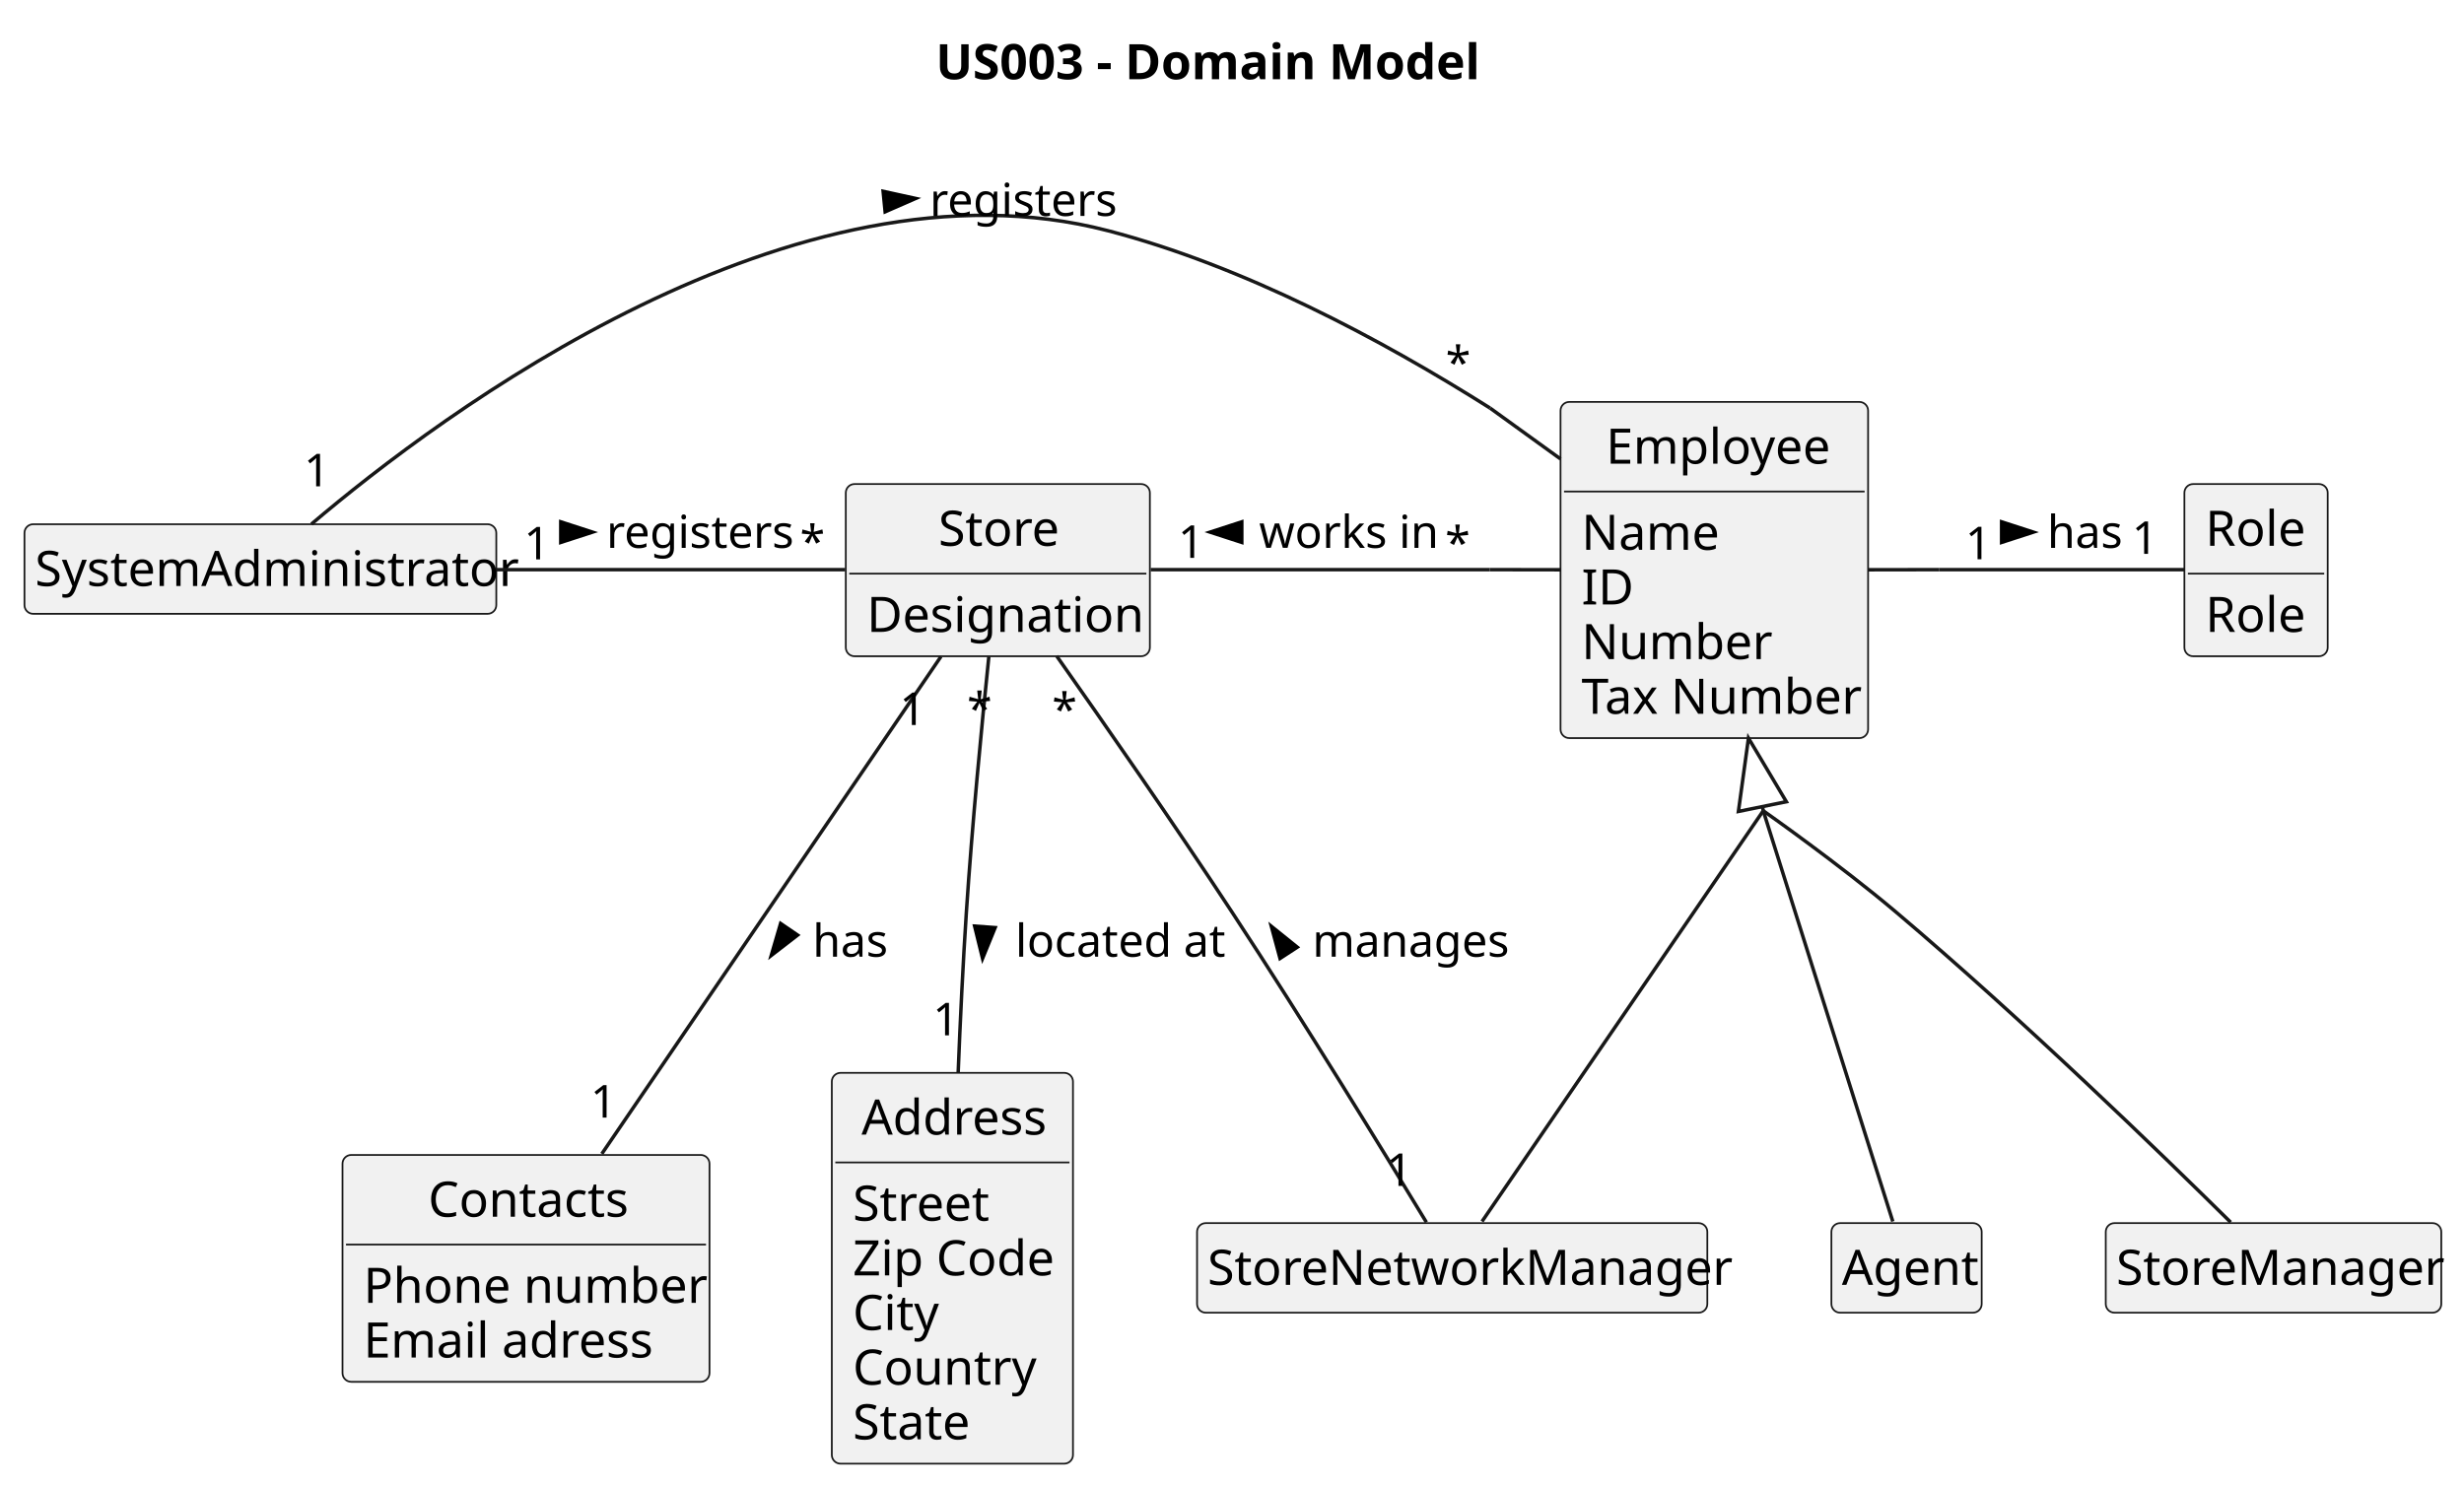
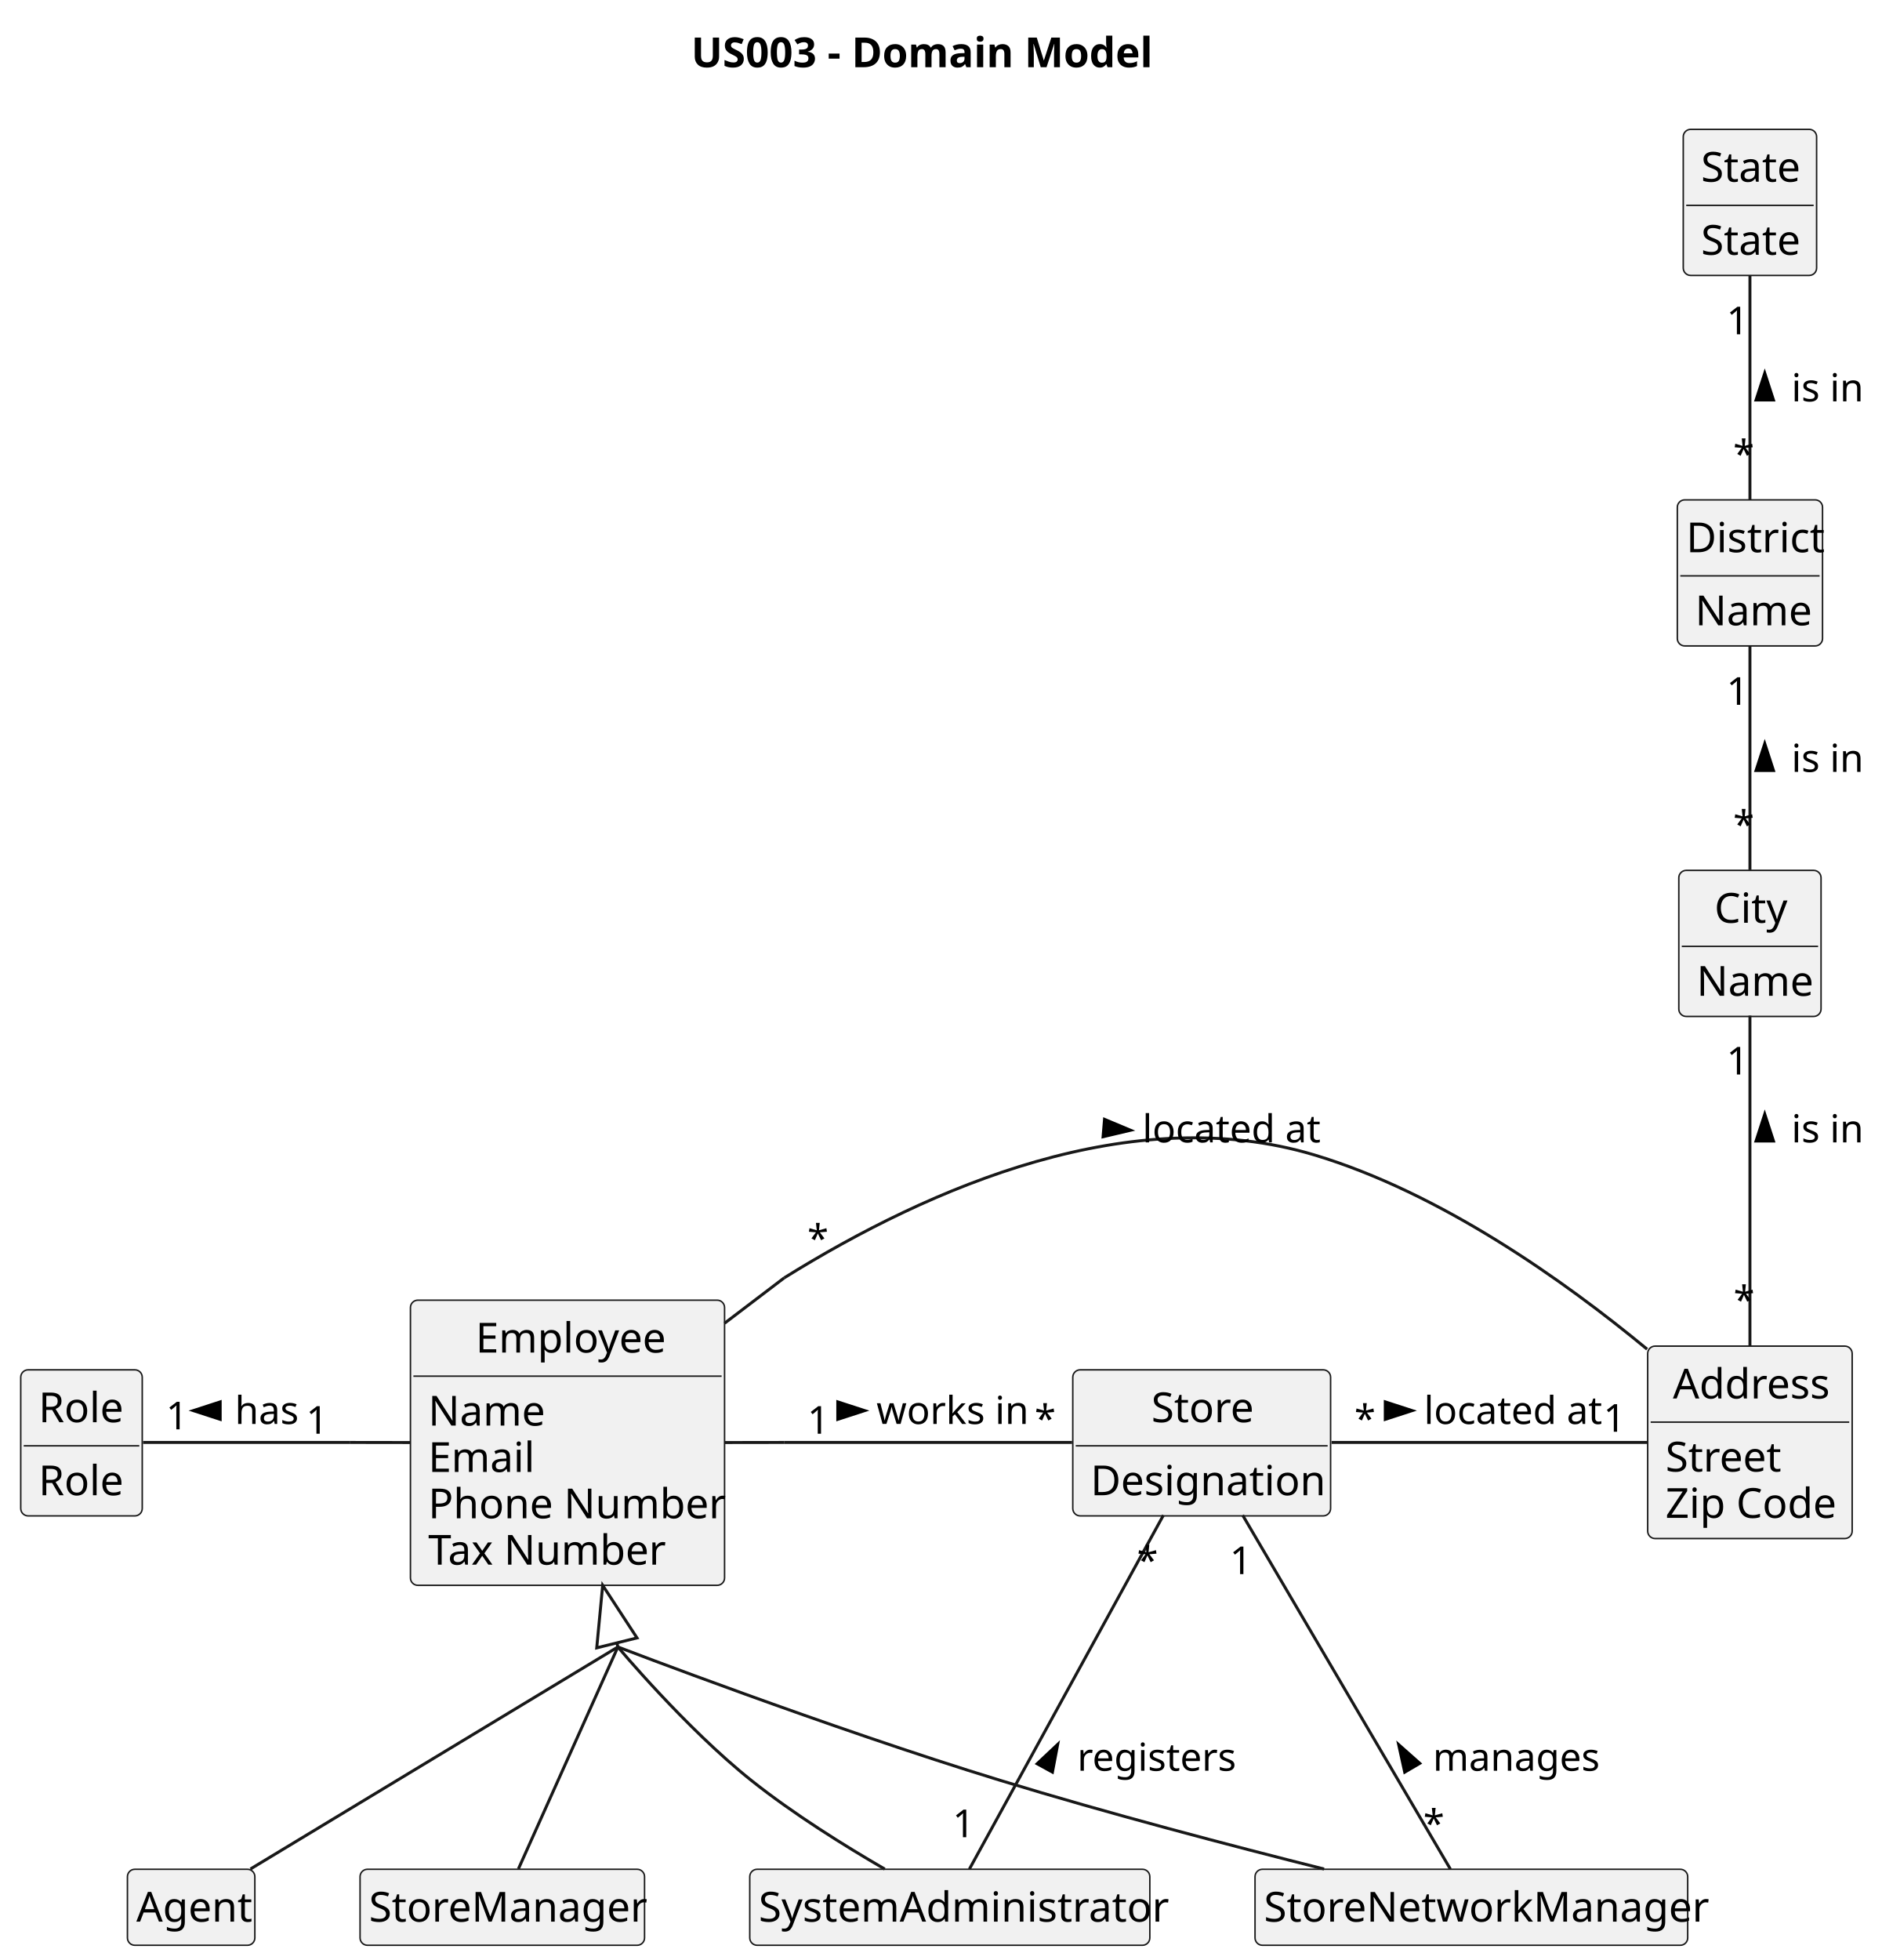
- <svg xmlns="http://www.w3.org/2000/svg" contentStyleType="text/css" height="425px" preserveAspectRatio="none" style="width:705px;height:425px;background:#FFFFFF;" version="1.1" viewBox="0 0 705 425" width="705px" zoomAndPan="magnify">
+ <svg xmlns="http://www.w3.org/2000/svg" contentStyleType="text/css" height="529.6px" preserveAspectRatio="none" style="width:508px;height:529px;background:#FFFFFF;" version="1.1" viewBox="0 0 508 529" width="508.8px" zoomAndPan="magnify">
  <defs />
  <g>
-     <text fill="#000000" font-family="sans-serif" font-size="14" font-weight="bold" lengthAdjust="spacing" textLength="156" x="267.75" y="22.674">US003 - Domain Model</text>
-     <g id="elem_Contacts">
-       <rect codeLine="59" fill="#F1F1F1" height="64.922" id="Contacts" rx="2.5" ry="2.5" style="stroke:#181818;stroke-width:0.5;" width="105" x="98" y="330.521" />
-       <text fill="#000000" font-family="sans-serif" font-size="14" lengthAdjust="spacing" textLength="56" x="122.5" y="348.195">Contacts</text>
-       <line style="stroke:#181818;stroke-width:0.5;" x1="99" x2="202" y1="356.161" y2="356.161" />
-       <text fill="#000000" font-family="sans-serif" font-size="14" lengthAdjust="spacing" textLength="93" x="104" y="372.835">Phone number</text>
-       <text fill="#000000" font-family="sans-serif" font-size="14" lengthAdjust="spacing" textLength="81" x="104" y="388.476">Email adress</text>
-     </g>
+     <text fill="#000000" font-family="sans-serif" font-size="11.2" font-weight="bold" lengthAdjust="spacing" textLength="124.8" x="186.6" y="18.139">US003 - Domain Model</text>
    <g id="elem_SystemAdministrator">
-       <rect codeLine="49" fill="#F1F1F1" height="25.641" id="SystemAdministrator" rx="2.5" ry="2.5" style="stroke:#181818;stroke-width:0.5;" width="135" x="7" y="150.021" />
-       <text fill="#000000" font-family="sans-serif" font-size="14" lengthAdjust="spacing" textLength="129" x="10" y="167.695">SystemAdministrator</text>
+       <rect codeLine="56" fill="#F1F1F1" height="20.512" id="SystemAdministrator" rx="2" ry="2" style="stroke:#181818;stroke-width:0.4;" width="108" x="202.4" y="504.512" />
+       <text fill="#000000" font-family="sans-serif" font-size="11.2" lengthAdjust="spacing" textLength="103.2" x="204.8" y="518.652">SystemAdministrator</text>
    </g>
    <g id="elem_Employee">
-       <rect codeLine="52" fill="#F1F1F1" height="96.203" id="Employee" rx="2.5" ry="2.5" style="stroke:#181818;stroke-width:0.5;" width="88" x="446.5" y="115.021" />
-       <text fill="#000000" font-family="sans-serif" font-size="14" lengthAdjust="spacing" textLength="62" x="459.5" y="132.695">Employee</text>
-       <line style="stroke:#181818;stroke-width:0.5;" x1="447.5" x2="533.5" y1="140.661" y2="140.661" />
-       <text fill="#000000" font-family="sans-serif" font-size="14" lengthAdjust="spacing" textLength="36" x="452.5" y="157.335">Name</text>
-       <text fill="#000000" font-family="sans-serif" font-size="14" lengthAdjust="spacing" textLength="13" x="452.5" y="172.976">ID</text>
-       <text fill="#000000" font-family="sans-serif" font-size="14" lengthAdjust="spacing" textLength="49" x="452.5" y="188.616">Number</text>
-       <text fill="#000000" font-family="sans-serif" font-size="14" lengthAdjust="spacing" textLength="76" x="452.5" y="204.257">Tax Number</text>
+       <rect codeLine="59" fill="#F1F1F1" height="76.963" id="Employee" rx="2" ry="2" style="stroke:#181818;stroke-width:0.4;" width="84.8" x="110.8" y="350.913" />
+       <text fill="#000000" font-family="sans-serif" font-size="11.2" lengthAdjust="spacing" textLength="49.6" x="128.4" y="365.052">Employee</text>
+       <line style="stroke:#181818;stroke-width:0.4;" x1="111.6" x2="194.8" y1="371.425" y2="371.425" />
+       <text fill="#000000" font-family="sans-serif" font-size="11.2" lengthAdjust="spacing" textLength="28.8" x="115.6" y="384.764">Name</text>
+       <text fill="#000000" font-family="sans-serif" font-size="11.2" lengthAdjust="spacing" textLength="27.2" x="115.6" y="397.277">Email</text>
+       <text fill="#000000" font-family="sans-serif" font-size="11.2" lengthAdjust="spacing" textLength="75.2" x="115.6" y="409.789">Phone Number</text>
+       <text fill="#000000" font-family="sans-serif" font-size="11.2" lengthAdjust="spacing" textLength="60.8" x="115.6" y="422.302">Tax Number</text>
    </g>
-     <polygon fill="none" points="500.274,211.224,511.116,229.429,497.397,232.217" style="stroke:#181818;stroke-width:1.0;" />
-     <line style="stroke:#181818;stroke-width:1.0;" x1="504.257" x2="504.5" y1="230.823" y2="232.021" />
-     <line style="stroke:#181818;stroke-width:1.0;" x1="446.5" x2="426.21" y1="163.053" y2="163.021" />
-     <line style="stroke:#181818;stroke-width:1.0;" x1="446.5" x2="426.34" y1="131.342" y2="116.781" />
-     <line style="stroke:#181818;stroke-width:1.0;" x1="534.5" x2="554.89" y1="163.053" y2="163.021" />
+     <polygon fill="none" points="162.695,427.875,171.965,442.068,161.091,444.751" style="stroke:#181818;stroke-width:0.8;" />
+     <line style="stroke:#181818;stroke-width:0.8;" x1="166.528" x2="166.8" y1="443.409" y2="444.512" />
+     <line style="stroke:#181818;stroke-width:0.8;" x1="195.6" x2="211.64" y1="389.335" y2="389.312" />
+     <line style="stroke:#181818;stroke-width:0.8;" x1="110.8" x2="94.56" y1="389.335" y2="389.312" />
+     <line style="stroke:#181818;stroke-width:0.8;" x1="195.6" x2="211.704" y1="357.139" y2="344.889" />
    <g id="elem_Role">
-       <rect codeLine="32" fill="#F1F1F1" height="49.281" id="Role" rx="2.5" ry="2.5" style="stroke:#181818;stroke-width:0.5;" width="41" x="625" y="138.521" />
-       <text fill="#000000" font-family="sans-serif" font-size="14" lengthAdjust="spacing" textLength="29" x="631" y="156.195">Role</text>
-       <line style="stroke:#181818;stroke-width:0.5;" x1="626" x2="665" y1="164.161" y2="164.161" />
-       <text fill="#000000" font-family="sans-serif" font-size="14" lengthAdjust="spacing" textLength="29" x="631" y="180.835">Role</text>
+       <rect codeLine="30" fill="#F1F1F1" height="39.425" id="Role" rx="2" ry="2" style="stroke:#181818;stroke-width:0.4;" width="32.8" x="5.6" y="369.712" />
+       <text fill="#000000" font-family="sans-serif" font-size="11.2" lengthAdjust="spacing" textLength="23.2" x="10.4" y="383.852">Role</text>
+       <line style="stroke:#181818;stroke-width:0.4;" x1="6.4" x2="37.6" y1="390.225" y2="390.225" />
+       <text fill="#000000" font-family="sans-serif" font-size="11.2" lengthAdjust="spacing" textLength="23.2" x="10.4" y="403.564">Role</text>
    </g>
    <g id="elem_Agent">
-       <rect codeLine="22" fill="#F1F1F1" height="25.641" id="Agent" rx="2.5" ry="2.5" style="stroke:#181818;stroke-width:0.5;" width="43" x="524" y="350.021" />
-       <text fill="#000000" font-family="sans-serif" font-size="14" lengthAdjust="spacing" textLength="37" x="527" y="367.695">Agent</text>
+       <rect codeLine="20" fill="#F1F1F1" height="20.512" id="Agent" rx="2" ry="2" style="stroke:#181818;stroke-width:0.4;" width="34.4" x="34.4" y="504.512" />
+       <text fill="#000000" font-family="sans-serif" font-size="11.2" lengthAdjust="spacing" textLength="29.6" x="36.8" y="518.652">Agent</text>
    </g>
    <g id="elem_StoreManager">
-       <rect codeLine="24" fill="#F1F1F1" height="25.641" id="StoreManager" rx="2.5" ry="2.5" style="stroke:#181818;stroke-width:0.5;" width="96" x="602.5" y="350.021" />
-       <text fill="#000000" font-family="sans-serif" font-size="14" lengthAdjust="spacing" textLength="90" x="605.5" y="367.695">StoreManager</text>
+       <rect codeLine="22" fill="#F1F1F1" height="20.512" id="StoreManager" rx="2" ry="2" style="stroke:#181818;stroke-width:0.4;" width="76.8" x="97.2" y="504.512" />
+       <text fill="#000000" font-family="sans-serif" font-size="11.2" lengthAdjust="spacing" textLength="72" x="99.6" y="518.652">StoreManager</text>
    </g>
    <g id="elem_StoreNetworkManager">
-       <rect codeLine="26" fill="#F1F1F1" height="25.641" id="StoreNetworkManager" rx="2.5" ry="2.5" style="stroke:#181818;stroke-width:0.5;" width="146" x="342.5" y="350.021" />
-       <text fill="#000000" font-family="sans-serif" font-size="14" lengthAdjust="spacing" textLength="140" x="345.5" y="367.695">StoreNetworkManager</text>
+       <rect codeLine="24" fill="#F1F1F1" height="20.512" id="StoreNetworkManager" rx="2" ry="2" style="stroke:#181818;stroke-width:0.4;" width="116.8" x="338.8" y="504.512" />
+       <text fill="#000000" font-family="sans-serif" font-size="11.2" lengthAdjust="spacing" textLength="112" x="341.2" y="518.652">StoreNetworkManager</text>
    </g>
    <g id="elem_Store">
-       <rect codeLine="36" fill="#F1F1F1" height="49.281" id="Store" rx="2.5" ry="2.5" style="stroke:#181818;stroke-width:0.5;" width="87" x="242" y="138.521" />
-       <text fill="#000000" font-family="sans-serif" font-size="14" lengthAdjust="spacing" textLength="34" x="268.5" y="156.195">Store</text>
-       <line style="stroke:#181818;stroke-width:0.5;" x1="243" x2="328" y1="164.161" y2="164.161" />
-       <text fill="#000000" font-family="sans-serif" font-size="14" lengthAdjust="spacing" textLength="75" x="248" y="180.835">Designation</text>
+       <rect codeLine="34" fill="#F1F1F1" height="39.425" id="Store" rx="2" ry="2" style="stroke:#181818;stroke-width:0.4;" width="69.6" x="289.6" y="369.712" />
+       <text fill="#000000" font-family="sans-serif" font-size="11.2" lengthAdjust="spacing" textLength="27.2" x="310.8" y="383.852">Store</text>
+       <line style="stroke:#181818;stroke-width:0.4;" x1="290.4" x2="358.4" y1="390.225" y2="390.225" />
+       <text fill="#000000" font-family="sans-serif" font-size="11.2" lengthAdjust="spacing" textLength="60" x="294.4" y="403.564">Designation</text>
    </g>
    <g id="elem_Address">
-       <rect codeLine="41" fill="#F1F1F1" height="111.844" id="Address" rx="2.5" ry="2.5" style="stroke:#181818;stroke-width:0.5;" width="69" x="238" y="307.021" />
-       <text fill="#000000" font-family="sans-serif" font-size="14" lengthAdjust="spacing" textLength="52" x="246.5" y="324.695">Address</text>
-       <line style="stroke:#181818;stroke-width:0.5;" x1="239" x2="306" y1="332.661" y2="332.661" />
-       <text fill="#000000" font-family="sans-serif" font-size="14" lengthAdjust="spacing" textLength="38" x="244" y="349.335">Street</text>
-       <text fill="#000000" font-family="sans-serif" font-size="14" lengthAdjust="spacing" textLength="57" x="244" y="364.976">Zip Code</text>
-       <text fill="#000000" font-family="sans-serif" font-size="14" lengthAdjust="spacing" textLength="24" x="244" y="380.616">City</text>
-       <text fill="#000000" font-family="sans-serif" font-size="14" lengthAdjust="spacing" textLength="50" x="244" y="396.257">Country</text>
-       <text fill="#000000" font-family="sans-serif" font-size="14" lengthAdjust="spacing" textLength="33" x="244" y="411.898">State</text>
+       <rect codeLine="39" fill="#F1F1F1" height="51.938" id="Address" rx="2" ry="2" style="stroke:#181818;stroke-width:0.4;" width="55.2" x="444.8" y="363.312" />
+       <text fill="#000000" font-family="sans-serif" font-size="11.2" lengthAdjust="spacing" textLength="41.6" x="451.6" y="377.452">Address</text>
+       <line style="stroke:#181818;stroke-width:0.4;" x1="445.6" x2="499.2" y1="383.825" y2="383.825" />
+       <text fill="#000000" font-family="sans-serif" font-size="11.2" lengthAdjust="spacing" textLength="30.4" x="449.6" y="397.164">Street</text>
+       <text fill="#000000" font-family="sans-serif" font-size="11.2" lengthAdjust="spacing" textLength="45.6" x="449.6" y="409.677">Zip Code</text>
    </g>
-     <g id="link_SystemAdministrator_Store">
-       <path codeLine="64" d="M142.13,163.021 C174.8,163.021 213.05,163.021 241.82,163.021 " fill="none" id="SystemAdministrator-Store" style="stroke:#181818;stroke-width:1.0;" />
-       <polygon fill="#000000" points="169.5,152.282,160.455,149.343,160.455,155.221,169.5,152.282" style="stroke:#000000;stroke-width:1.0;" />
-       <text fill="#000000" font-family="sans-serif" font-size="13" lengthAdjust="spacing" textLength="50" x="173.5" y="156.789">registers</text>
-       <text fill="#000000" font-family="sans-serif" font-size="13" lengthAdjust="spacing" textLength="7" x="149.91" y="160.072">1</text>
-       <text fill="#000000" font-family="sans-serif" font-size="13" lengthAdjust="spacing" textLength="5" x="228.883" y="159.607">*</text>
+     <g id="elem_District">
+       <rect codeLine="44" fill="#F1F1F1" height="39.425" id="District" rx="2" ry="2" style="stroke:#181818;stroke-width:0.4;" width="39.2" x="452.8" y="134.912" />
+       <text fill="#000000" font-family="sans-serif" font-size="11.2" lengthAdjust="spacing" textLength="34.4" x="455.2" y="149.052">District</text>
+       <line style="stroke:#181818;stroke-width:0.4;" x1="453.6" x2="491.2" y1="155.425" y2="155.425" />
+       <text fill="#000000" font-family="sans-serif" font-size="11.2" lengthAdjust="spacing" textLength="28.8" x="457.6" y="168.764">Name</text>
+     </g>
+     <g id="elem_City">
+       <rect codeLine="48" fill="#F1F1F1" height="39.425" id="City" rx="2" ry="2" style="stroke:#181818;stroke-width:0.4;" width="38.4" x="453.2" y="234.912" />
+       <text fill="#000000" font-family="sans-serif" font-size="11.2" lengthAdjust="spacing" textLength="19.2" x="462.8" y="249.052">City</text>
+       <line style="stroke:#181818;stroke-width:0.4;" x1="454" x2="490.8" y1="255.425" y2="255.425" />
+       <text fill="#000000" font-family="sans-serif" font-size="11.2" lengthAdjust="spacing" textLength="28.8" x="458" y="268.764">Name</text>
+     </g>
+     <g id="elem_State">
+       <rect codeLine="52" fill="#F1F1F1" height="39.425" id="State" rx="2" ry="2" style="stroke:#181818;stroke-width:0.4;" width="36" x="454.4" y="34.913" />
+       <text fill="#000000" font-family="sans-serif" font-size="11.2" lengthAdjust="spacing" textLength="26.4" x="459.2" y="49.052">State</text>
+       <line style="stroke:#181818;stroke-width:0.4;" x1="455.2" x2="489.6" y1="55.425" y2="55.425" />
+       <text fill="#000000" font-family="sans-serif" font-size="11.2" lengthAdjust="spacing" textLength="26.4" x="459.2" y="68.764">State</text>
+     </g>
+     <g id="link_Employee_Agent">
+       <path codeLine="69" d="M166.8,444.512 C166.8,444.512 99.272,485.312 67.616,504.433 " fill="none" id="Employee-backto-Agent" style="stroke:#181818;stroke-width:0.8;" />
+     </g>
+     <g id="link_Employee_StoreNetworkManager">
+       <path codeLine="70" d="M166.8,444.512 C166.8,444.512 223.552,466.296 270,480.512 C299.048,489.401 332.248,498.12 357.44,504.449 " fill="none" id="Employee-backto-StoreNetworkManager" style="stroke:#181818;stroke-width:0.8;" />
+     </g>
+     <g id="link_Employee_StoreManager">
+       <path codeLine="71" d="M166.8,444.512 C166.8,444.512 148.512,485.312 139.936,504.433 " fill="none" id="Employee-backto-StoreManager" style="stroke:#181818;stroke-width:0.8;" />
+     </g>
+     <g id="link_Employee_SystemAdministrator">
+       <path codeLine="72" d="M166.8,444.512 C166.8,444.512 185.104,466.416 202.8,480.512 C214.136,489.545 228.032,498.192 238.84,504.457 " fill="none" id="Employee-backto-SystemAdministrator" style="stroke:#181818;stroke-width:0.8;" />
+     </g>
+     <g id="link_Store_SystemAdministrator">
+       <path codeLine="74" d="M314.072,408.945 C299.36,435.776 272.904,484.017 261.672,504.497 " fill="none" id="Store-SystemAdministrator" style="stroke:#181818;stroke-width:0.8;" />
+       <polygon fill="#000000" points="285.523,470.815,279.983,476.029,284.106,478.29,285.523,470.815" style="stroke:#000000;stroke-width:0.8;" />
+       <text fill="#000000" font-family="sans-serif" font-size="10.4" lengthAdjust="spacing" textLength="40" x="290.8" y="477.927">registers</text>
+       <text fill="#000000" font-family="sans-serif" font-size="10.4" lengthAdjust="spacing" textLength="4" x="306.913" y="424.85">*</text>
+       <text fill="#000000" font-family="sans-serif" font-size="10.4" lengthAdjust="spacing" textLength="5.6" x="257.154" y="495.859">1</text>
    </g>
    <g id="link_Store_Address">
-       <path codeLine="66" d="M282.93,187.911 C280.9,207.531 278.15,236.041 276.5,261.021 C275.52,275.901 274.74,292.041 274.15,306.951 " fill="none" id="Store-Address" style="stroke:#181818;stroke-width:1.0;" />
-       <polygon fill="#000000" points="281.132,274.269,284.728,265.464,278.867,265.032,281.132,274.269" style="stroke:#000000;stroke-width:1.0;" />
-       <text fill="#000000" font-family="sans-serif" font-size="13" lengthAdjust="spacing" textLength="57" x="290.5" y="273.789">located at</text>
-       <text fill="#000000" font-family="sans-serif" font-size="13" lengthAdjust="spacing" textLength="5" x="276.694" y="207.482">*</text>
-       <text fill="#000000" font-family="sans-serif" font-size="13" lengthAdjust="spacing" textLength="7" x="266.901" y="296.29">1</text>
+       <path codeLine="76" d="M359.472,389.312 C385.544,389.312 420.632,389.312 444.736,389.312 " fill="none" id="Store-Address" style="stroke:#181818;stroke-width:0.8;" />
+       <polygon fill="#000000" points="381.2,380.722,373.964,378.371,373.964,383.073,381.2,380.722" style="stroke:#000000;stroke-width:0.8;" />
+       <text fill="#000000" font-family="sans-serif" font-size="10.4" lengthAdjust="spacing" textLength="45.6" x="384.4" y="384.327">located at</text>
+       <text fill="#000000" font-family="sans-serif" font-size="10.4" lengthAdjust="spacing" textLength="4" x="365.612" y="386.616">*</text>
+       <text fill="#000000" font-family="sans-serif" font-size="10.4" lengthAdjust="spacing" textLength="5.6" x="432.853" y="386.422">1</text>
    </g>
-     <g id="link_Store_Employee">
-       <path codeLine="68" d="M329.23,163.021 C357.45,163.021 394.65,163.021 426.21,163.021 " fill="none" id="Store-Employee" style="stroke:#181818;stroke-width:1.0;" />
-       <polygon fill="#000000" points="346.25,152.282,355.295,155.221,355.295,149.343,346.25,152.282" style="stroke:#000000;stroke-width:1.0;" />
-       <text fill="#000000" font-family="sans-serif" font-size="13" lengthAdjust="spacing" textLength="48" x="360.25" y="156.789">works in</text>
-       <text fill="#000000" font-family="sans-serif" font-size="13" lengthAdjust="spacing" textLength="7" x="337.053" y="159.65">1</text>
-       <text fill="#000000" font-family="sans-serif" font-size="13" lengthAdjust="spacing" textLength="5" x="413.487" y="159.998">*</text>
+     <g id="link_Employee_Store">
+       <path codeLine="77" d="M211.64,389.312 C237.504,389.312 267.056,389.312 289.416,389.312 " fill="none" id="Employee-Store" style="stroke:#181818;stroke-width:0.8;" />
+       <polygon fill="#000000" points="233.4,380.722,226.164,378.371,226.164,383.073,233.4,380.722" style="stroke:#000000;stroke-width:0.8;" />
+       <text fill="#000000" font-family="sans-serif" font-size="10.4" lengthAdjust="spacing" textLength="38.4" x="236.6" y="384.327">works in</text>
+       <text fill="#000000" font-family="sans-serif" font-size="10.4" lengthAdjust="spacing" textLength="5.6" x="217.955" y="386.963">1</text>
+       <text fill="#000000" font-family="sans-serif" font-size="10.4" lengthAdjust="spacing" textLength="4" x="279.291" y="386.616">*</text>
    </g>
-     <g id="link_SystemAdministrator_Employee">
-       <path codeLine="70" d="M89.1,149.981 C126.15,118.511 227.27,42.641 317,66.021 C355.74,76.111 394.99,96.981 426.34,116.781 " fill="none" id="SystemAdministrator-Employee" style="stroke:#181818;stroke-width:1.0;" />
-       <polygon fill="#000000" points="261.976,56.792,252.686,54.754,253.262,60.603,261.976,56.792" style="stroke:#000000;stroke-width:1.0;" />
-       <text fill="#000000" font-family="sans-serif" font-size="13" lengthAdjust="spacing" textLength="50" x="266" y="61.789">registers</text>
-       <text fill="#000000" font-family="sans-serif" font-size="13" lengthAdjust="spacing" textLength="7" x="86.956" y="139.175">1</text>
-       <text fill="#000000" font-family="sans-serif" font-size="13" lengthAdjust="spacing" textLength="5" x="413.632" y="108.412">*</text>
+     <g id="link_Role_Employee">
+       <path codeLine="79" d="M38.616,389.312 C52.824,389.312 74.144,389.312 94.56,389.312 " fill="none" id="Role-Employee" style="stroke:#181818;stroke-width:0.8;" />
+       <polygon fill="#000000" points="52.2,380.722,59.436,383.073,59.436,378.371,52.2,380.722" style="stroke:#000000;stroke-width:0.8;" />
+       <text fill="#000000" font-family="sans-serif" font-size="10.4" lengthAdjust="spacing" textLength="16.8" x="63.4" y="384.327">has</text>
+       <text fill="#000000" font-family="sans-serif" font-size="10.4" lengthAdjust="spacing" textLength="5.6" x="44.805" y="385.773">1</text>
+       <text fill="#000000" font-family="sans-serif" font-size="10.4" lengthAdjust="spacing" textLength="5.6" x="82.624" y="386.963">1</text>
    </g>
-     <g id="link_Employee_Role">
-       <path codeLine="72" d="M554.89,163.021 C580.01,163.021 607.02,163.021 624.95,163.021 " fill="none" id="Employee-Role" style="stroke:#181818;stroke-width:1.0;" />
-       <polygon fill="#000000" points="581.75,152.282,572.705,149.343,572.705,155.221,581.75,152.282" style="stroke:#000000;stroke-width:1.0;" />
-       <text fill="#000000" font-family="sans-serif" font-size="13" lengthAdjust="spacing" textLength="21" x="585.75" y="156.789">has</text>
-       <text fill="#000000" font-family="sans-serif" font-size="13" lengthAdjust="spacing" textLength="7" x="562.316" y="160.041">1</text>
-       <text fill="#000000" font-family="sans-serif" font-size="13" lengthAdjust="spacing" textLength="7" x="609.983" y="158.511">1</text>
+     <g id="link_Store_StoreNetworkManager">
+       <path codeLine="81" d="M335.456,408.945 C351.208,435.776 379.528,484.017 391.552,504.497 " fill="none" id="Store-StoreNetworkManager" style="stroke:#181818;stroke-width:0.8;" />
+       <polygon fill="#000000" points="377.575,470.872,379.211,478.303,383.266,475.922,377.575,470.872" style="stroke:#000000;stroke-width:0.8;" />
+       <text fill="#000000" font-family="sans-serif" font-size="10.4" lengthAdjust="spacing" textLength="42.4" x="386.8" y="477.927">manages</text>
+       <text fill="#000000" font-family="sans-serif" font-size="10.4" lengthAdjust="spacing" textLength="5.6" x="331.972" y="424.85">1</text>
+       <text fill="#000000" font-family="sans-serif" font-size="10.4" lengthAdjust="spacing" textLength="4" x="384.206" y="495.859">*</text>
    </g>
-     <g id="link_Employee_StoreNetworkManager">
-       <path codeLine="74" d="M504.5,232.021 C504.5,232.021 446.31,317.021 424.03,349.561 " fill="none" id="Employee-backto-StoreNetworkManager" style="stroke:#181818;stroke-width:1.0;" />
+     <g id="link_City_Address">
+       <path codeLine="83" d="M472.4,274.113 C472.4,297.425 472.4,337.233 472.4,363.209 " fill="none" id="City-Address" style="stroke:#181818;stroke-width:0.8;" />
+       <polygon fill="#000000" points="476.4,300.722,474.049,307.958,478.751,307.958,476.4,300.722" style="stroke:#000000;stroke-width:0.8;" />
+       <text fill="#000000" font-family="sans-serif" font-size="10.4" lengthAdjust="spacing" textLength="19.2" x="483.6" y="308.327">is in</text>
+       <text fill="#000000" font-family="sans-serif" font-size="10.4" lengthAdjust="spacing" textLength="5.6" x="466.082" y="290.01">1</text>
+       <text fill="#000000" font-family="sans-serif" font-size="10.4" lengthAdjust="spacing" textLength="4" x="467.962" y="354.541">*</text>
    </g>
-     <g id="link_Employee_StoreManager">
-       <path codeLine="76" d="M504.5,232.021 C504.5,232.021 526.28,247.301 542.5,261.021 C578.57,291.521 618.58,330.351 638.24,349.781 " fill="none" id="Employee-backto-StoreManager" style="stroke:#181818;stroke-width:1.0;" />
+     <g id="link_District_City">
+       <path codeLine="85" d="M472.4,174.288 C472.4,191.713 472.4,217.393 472.4,234.8 " fill="none" id="District-City" style="stroke:#181818;stroke-width:0.8;" />
+       <polygon fill="#000000" points="476.4,200.722,474.049,207.958,478.751,207.958,476.4,200.722" style="stroke:#000000;stroke-width:0.8;" />
+       <text fill="#000000" font-family="sans-serif" font-size="10.4" lengthAdjust="spacing" textLength="19.2" x="483.6" y="208.327">is in</text>
+       <text fill="#000000" font-family="sans-serif" font-size="10.4" lengthAdjust="spacing" textLength="5.6" x="466.082" y="190.231">1</text>
+       <text fill="#000000" font-family="sans-serif" font-size="10.4" lengthAdjust="spacing" textLength="4" x="467.863" y="226.239">*</text>
    </g>
-     <g id="link_Employee_Agent">
-       <path codeLine="78" d="M504.5,232.021 C504.5,232.021 531.31,317.021 541.57,349.561 " fill="none" id="Employee-backto-Agent" style="stroke:#181818;stroke-width:1.0;" />
+     <g id="link_State_District">
+       <path codeLine="87" d="M472.4,74.288 C472.4,91.713 472.4,117.392 472.4,134.8 " fill="none" id="State-District" style="stroke:#181818;stroke-width:0.8;" />
+       <polygon fill="#000000" points="476.4,100.722,474.049,107.958,478.751,107.958,476.4,100.722" style="stroke:#000000;stroke-width:0.8;" />
+       <text fill="#000000" font-family="sans-serif" font-size="10.4" lengthAdjust="spacing" textLength="19.2" x="483.6" y="108.327">is in</text>
+       <text fill="#000000" font-family="sans-serif" font-size="10.4" lengthAdjust="spacing" textLength="5.6" x="466.082" y="90.231">1</text>
+       <text fill="#000000" font-family="sans-serif" font-size="10.4" lengthAdjust="spacing" textLength="4" x="467.863" y="126.239">*</text>
    </g>
-     <g id="link_StoreNetworkManager_Store">
-       <path codeLine="80" d="M408.12,349.781 C396.53,330.661 373.26,292.631 352.5,261.021 C335.87,235.701 316.08,207.241 302.33,187.731 " fill="none" id="StoreNetworkManager-Store" style="stroke:#181818;stroke-width:1.0;" />
-       <polygon fill="#000000" points="363.767,265.096,366.25,274.276,371.172,271.063,363.767,265.096" style="stroke:#000000;stroke-width:1.0;" />
-       <text fill="#000000" font-family="sans-serif" font-size="13" lengthAdjust="spacing" textLength="53" x="375.5" y="273.789">manages</text>
-       <text fill="#000000" font-family="sans-serif" font-size="13" lengthAdjust="spacing" textLength="7" x="396.632" y="339.382">1</text>
-       <text fill="#000000" font-family="sans-serif" font-size="13" lengthAdjust="spacing" textLength="5" x="301.002" y="207.656">*</text>
-     </g>
-     <g id="link_Store_Contacts">
-       <path codeLine="82" d="M269.22,187.901 C244.95,223.491 199.27,290.501 172.19,330.201 " fill="none" id="Store-Contacts" style="stroke:#181818;stroke-width:1.0;" />
-       <polygon fill="#000000" points="220.683,273.413,228.207,267.596,223.351,264.285,220.683,273.413" style="stroke:#000000;stroke-width:1.0;" />
-       <text fill="#000000" font-family="sans-serif" font-size="13" lengthAdjust="spacing" textLength="21" x="232.5" y="273.789">has</text>
-       <text fill="#000000" font-family="sans-serif" font-size="13" lengthAdjust="spacing" textLength="7" x="257.399" y="207.469">1</text>
-       <text fill="#000000" font-family="sans-serif" font-size="13" lengthAdjust="spacing" textLength="7" x="168.942" y="319.818">1</text>
+     <g id="link_Employee_Address">
+       <path codeLine="89" d="M211.704,344.889 C251.512,320.12 305.68,296.969 354.8,311.712 C388.888,321.945 422.216,345.616 444.64,364.137 " fill="none" id="Employee-Address" style="stroke:#181818;stroke-width:0.8;" />
+       <polygon fill="#000000" points="305.186,305.051,298.168,302.112,297.781,306.798,305.186,305.051" style="stroke:#000000;stroke-width:0.8;" />
+       <text fill="#000000" font-family="sans-serif" font-size="10.4" lengthAdjust="spacing" textLength="45.6" x="308.4" y="308.327">located at</text>
+       <text fill="#000000" font-family="sans-serif" font-size="10.4" lengthAdjust="spacing" textLength="4" x="217.944" y="337.958">*</text>
    </g>
  </g>
</svg>
